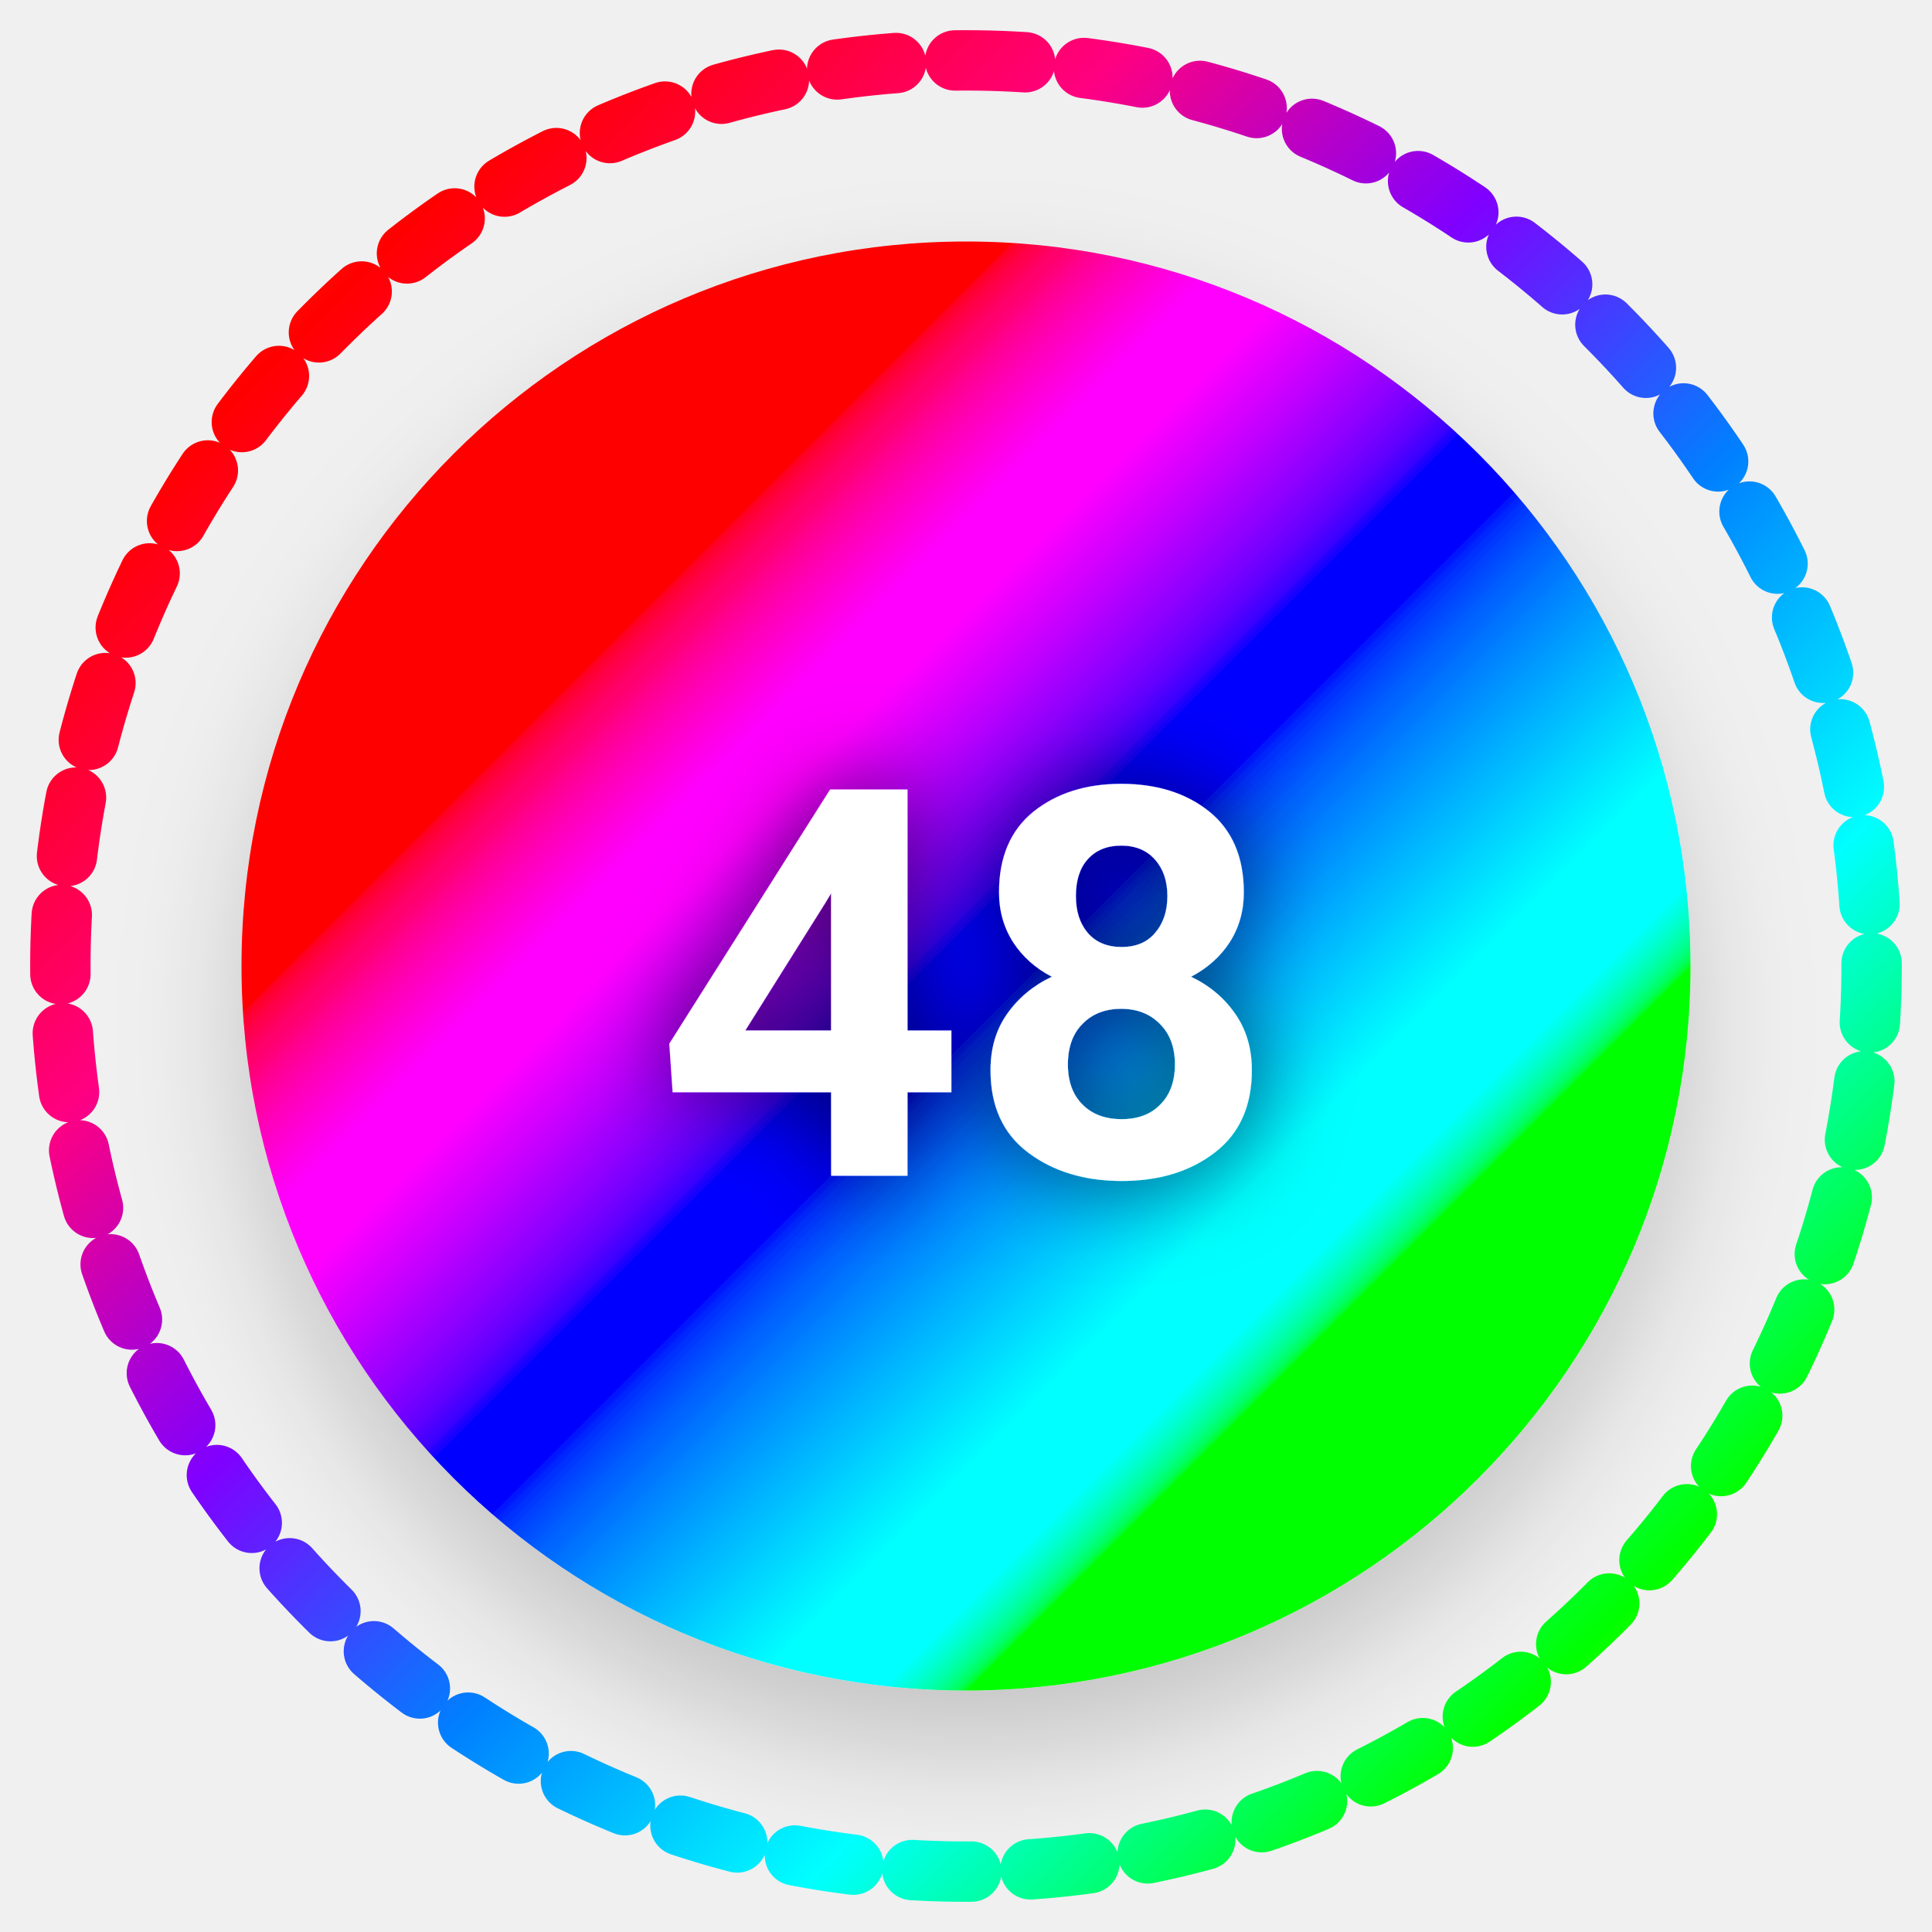
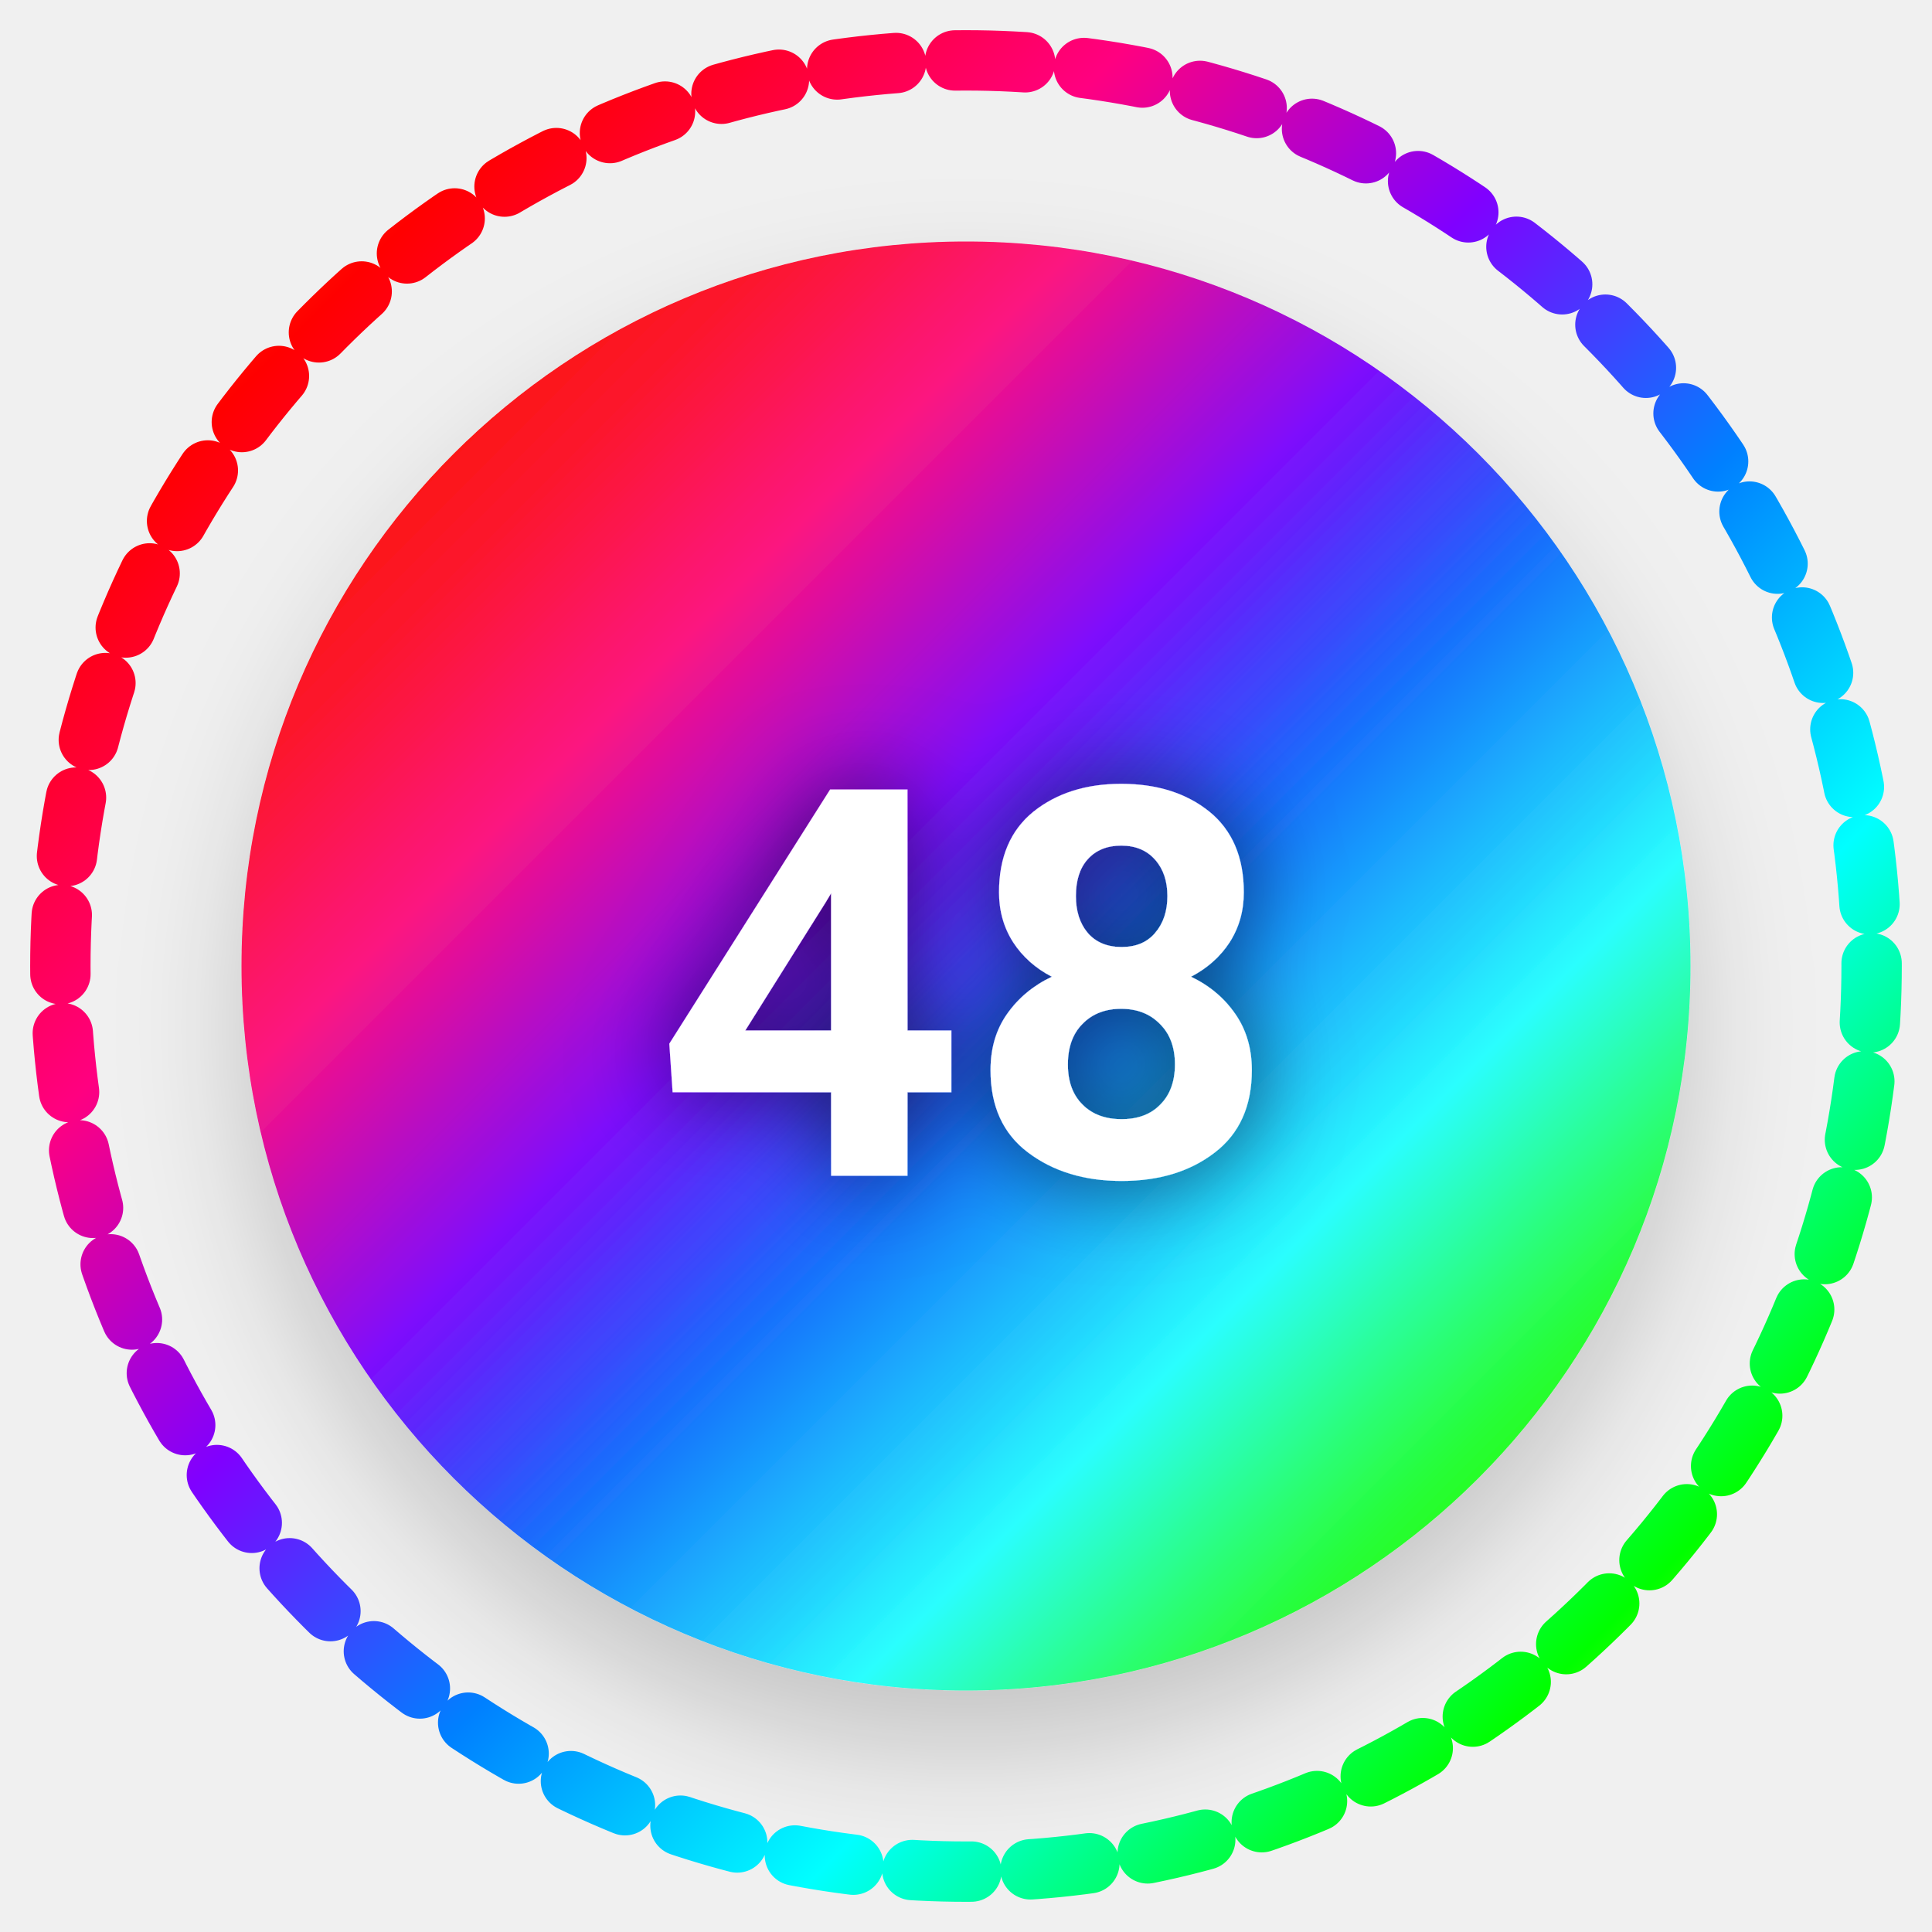
<svg xmlns="http://www.w3.org/2000/svg" width="64" height="64" viewBox="0 0 64 64" role="img" aria-label="Level 48">
  <defs>
    <linearGradient id="ring" x1="0" y1="0" x2="1" y2="1">
      <stop offset="0%" stop-color="#B87333" />
      <stop offset="100%" stop-color="#D18E52" />
    </linearGradient>
    <linearGradient id="inner" x1="0" y1="0" x2="1" y2="1">
      <stop offset="0%" stop-color="#ff8000" />
      <stop offset="14%" stop-color="#ff0000" />
      <stop offset="29%" stop-color="#ff0080" />
      <stop offset="43%" stop-color="#8000ff" />
      <stop offset="57%" stop-color="#0080ff" />
      <stop offset="71%" stop-color="#00ffff" />
      <stop offset="86%" stop-color="#00ff00" />
      <stop offset="100%" stop-color="#ffff00" />
    </linearGradient>
    <filter id="shadow" x="-20%" y="-20%" width="140%" height="140%">
      <feDropShadow dx="0" dy="2" stdDeviation="2" flood-color="#000" flood-opacity=".18" />
    </filter>
    <filter id="saturation" x="-20%" y="-20%" width="140%" height="140%">
-       <feColorMatrix type="saturate" values="2.9" />
+       <feColorMatrix type="saturate" values="0.97" />
    </filter>
    <filter id="text-shadow" x="-50%" y="-50%" width="200%" height="200%">
      <feDropShadow dx="0" dy="0" stdDeviation="1.5" flood-color="#000" flood-opacity="0.6" />
    </filter>
  </defs>
  <g filter="url(#shadow)">
    <circle cx="32" cy="32" r="24" fill="url(#inner)" filter="url(#saturation)" />
  </g>
  <text x="32" y="34" font-family="'Segoe UI', 'Roboto', 'Helvetica Neue', Arial, sans-serif" font-size="150%" font-weight="700" text-anchor="middle" dominant-baseline="middle" fill="#ffffff" filter="url(#text-shadow)">48
    </text>
  <path d="M 32 2 A 30 30 0 1 1 31.999 2" fill="none" stroke="url(#inner)" stroke-width="2" stroke-linecap="round" stroke-dasharray="1.96 1.96" />
</svg>
